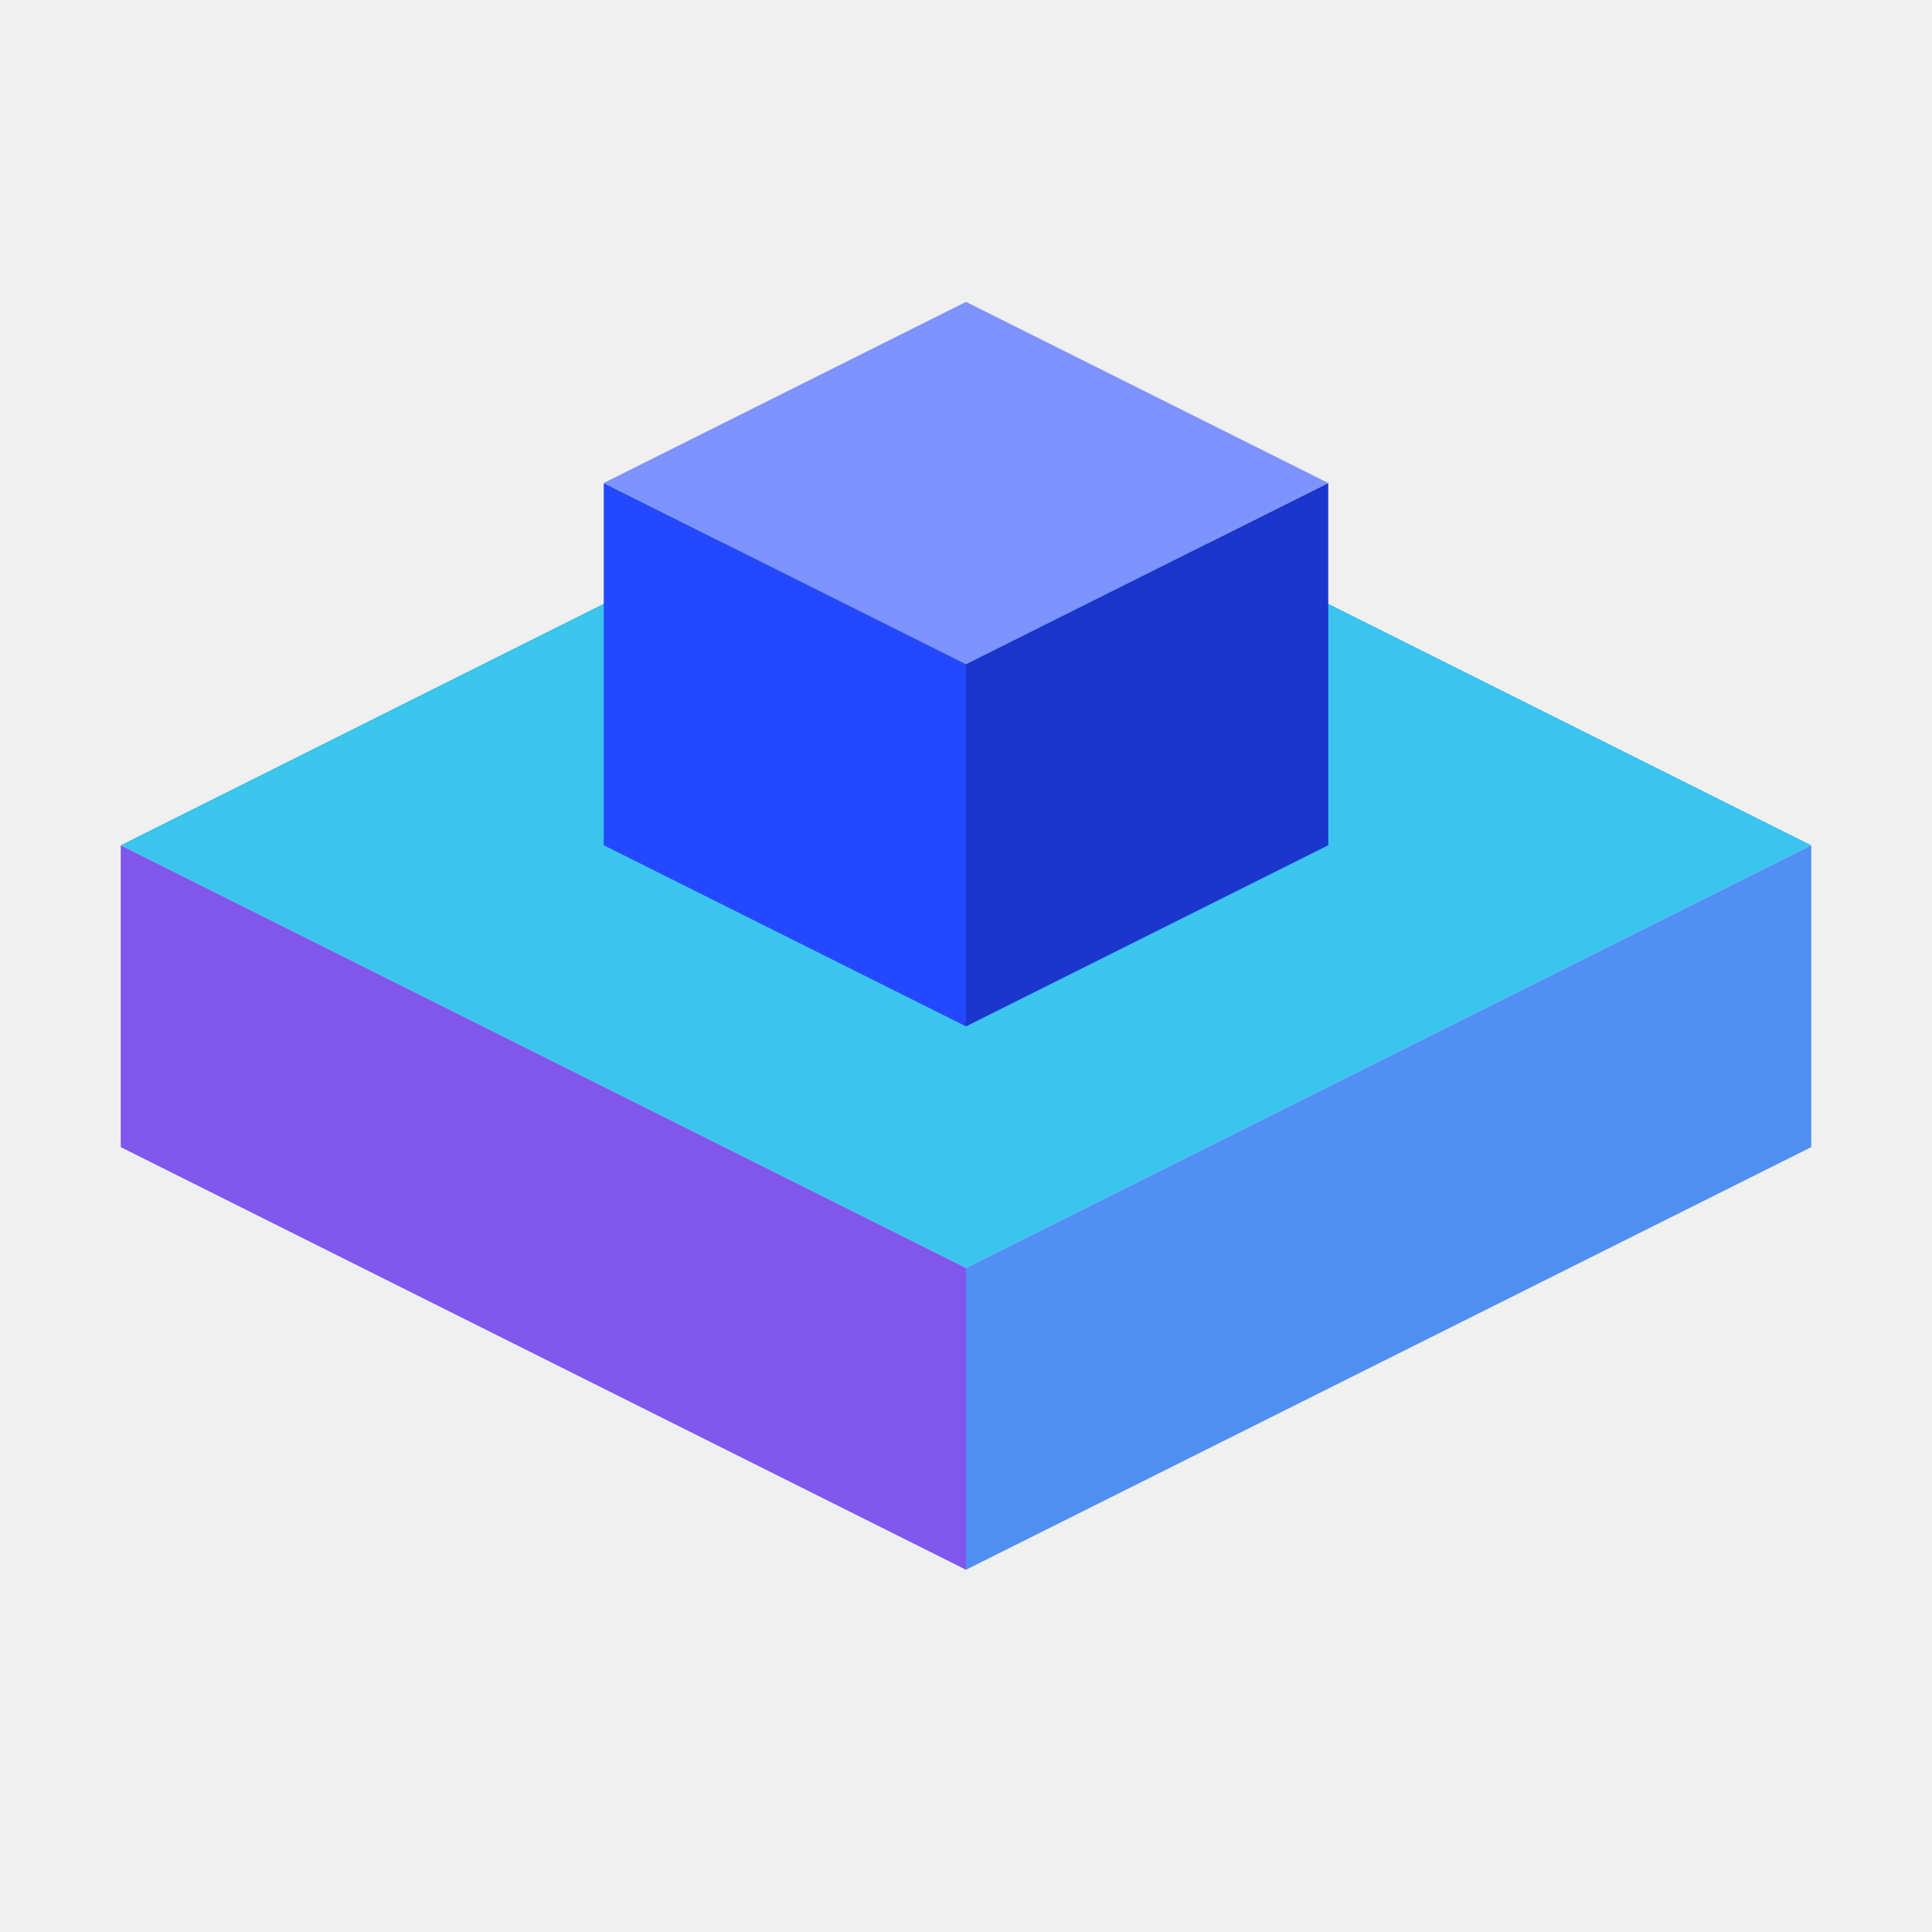
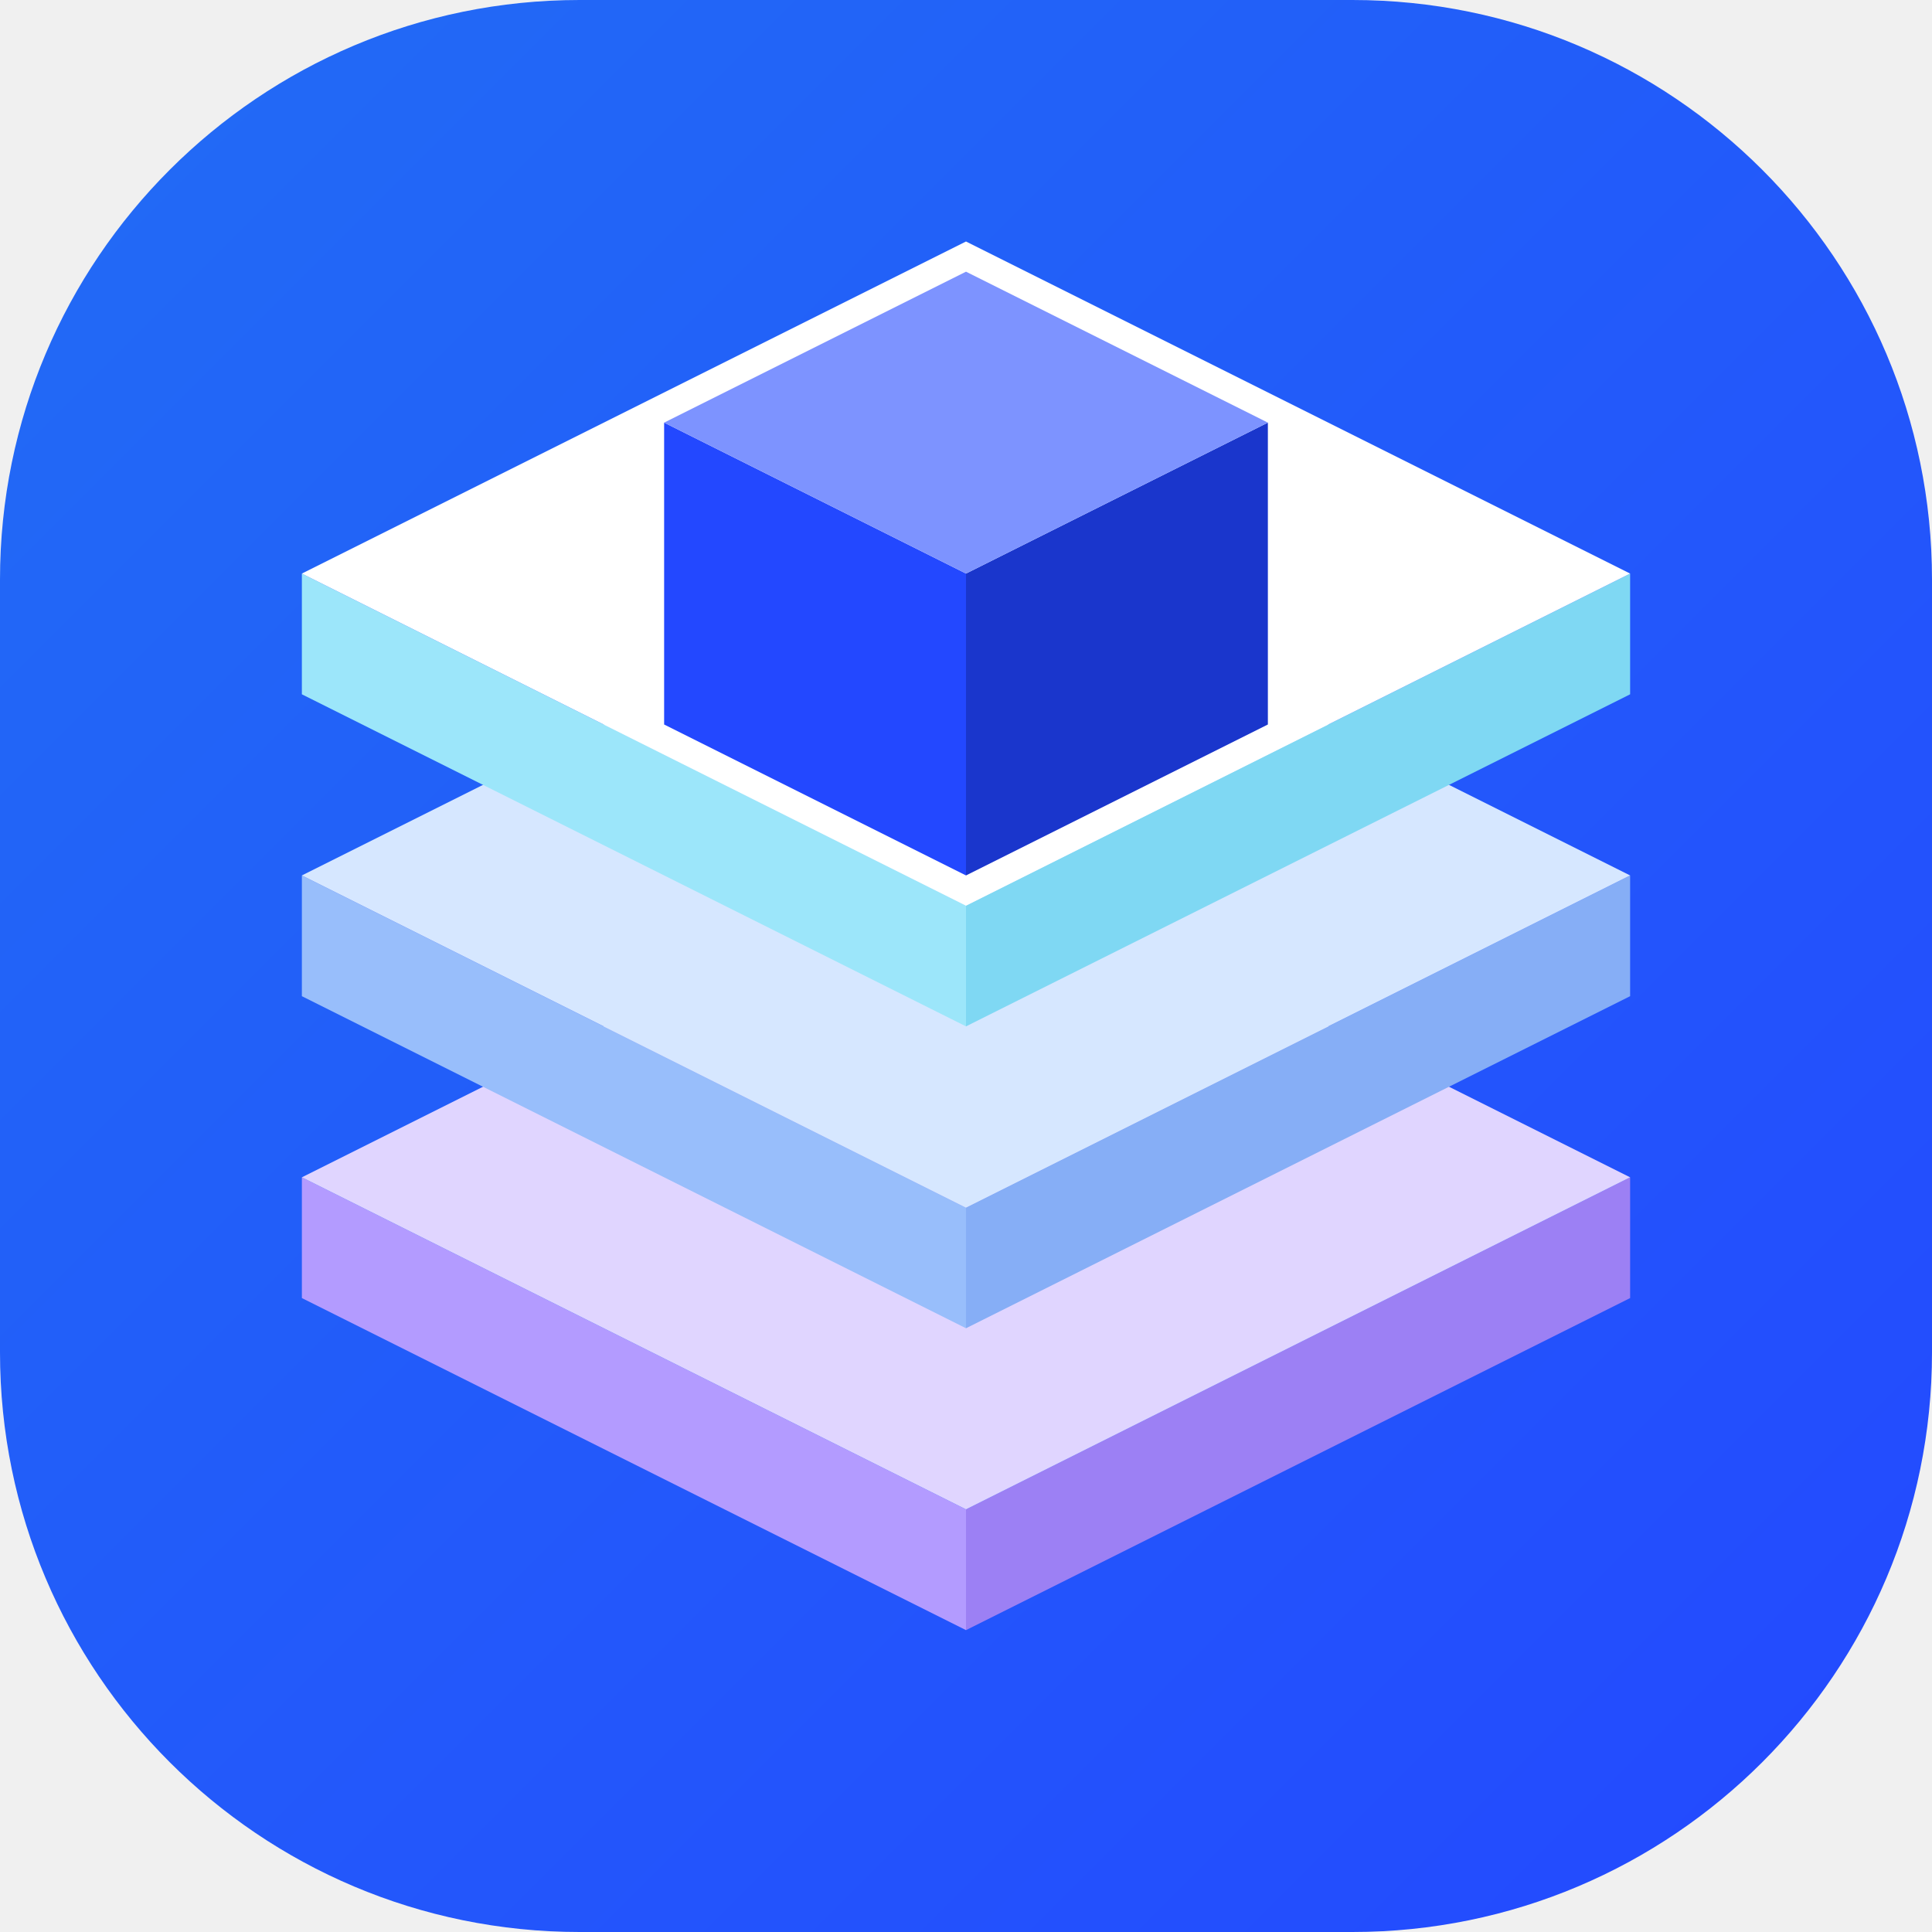
<svg xmlns="http://www.w3.org/2000/svg" viewBox="0 0 32 32" width="32" height="32">
-   <path d="M2 14L16 21V26L2 19Z" fill="#7F57EB" />
-   <path d="M16 21L30 14V19L16 26Z" fill="#518FF2" />
-   <path d="M16 7L30 14L16 21L2 14Z" fill="#3BC4EE" />
-   <path d="M10 8L16 11V17L10 14Z" fill="#2348FF" />
-   <path d="M16 11L22 8V14L16 17Z" fill="#1A36CC" />
-   <path d="M16 5L22 8L16 11L10 8Z" fill="#7D93FF" />
+   <defs>
+     <linearGradient id="g" x1="0" y1="0" x2="1" y2="1">
+       <stop offset="0" stop-color="#226CF5" />
+       <stop offset="1" stop-color="#2348FF" />
+     </linearGradient>
+   </defs>
+   <rect width="32" height="32" rx="9.6" fill="url(#g)" />
+   <path d="M5 19.5L16 25L16 27L5 21.5Z" fill="#B39BFF" />
+   <path d="M16 25L27 19.5L27 21.5L16 27Z" fill="#9C80F4" />
+   <path d="M16 14L27 19.5L16 25L5 19.5Z" fill="#E0D5FF" />
+   <path d="M5 14.5L16 20L16 22L5 16.5Z" fill="#98BEFB" />
+   <path d="M16 20L27 14.5L27 16.5L16 22Z" fill="#86AEF6" />
+   <path d="M16 9L27 14.5L16 20L5 14.5Z" fill="#D6E7FF" />
+   <path d="M5 9.5L16 15L16 17L5 11.5Z" fill="#9CE6FA" />
+   <path d="M16 15L27 9.5L27 11.5L16 17Z" fill="#7FD8F3" />
+   <path d="M16 4L27 9.5L16 15L5 9.5Z" fill="#FFFFFF" />
+   <path d="M11 7L16 9.5L16 14.5L11 12Z" fill="#2348FF" />
+   <path d="M16 9.5L21 7L21 12L16 14.5Z" fill="#1A36CC" />
+   <path d="M16 4.5L21 7L16 9.5L11 7Z" fill="#7D93FF" />
</svg>
